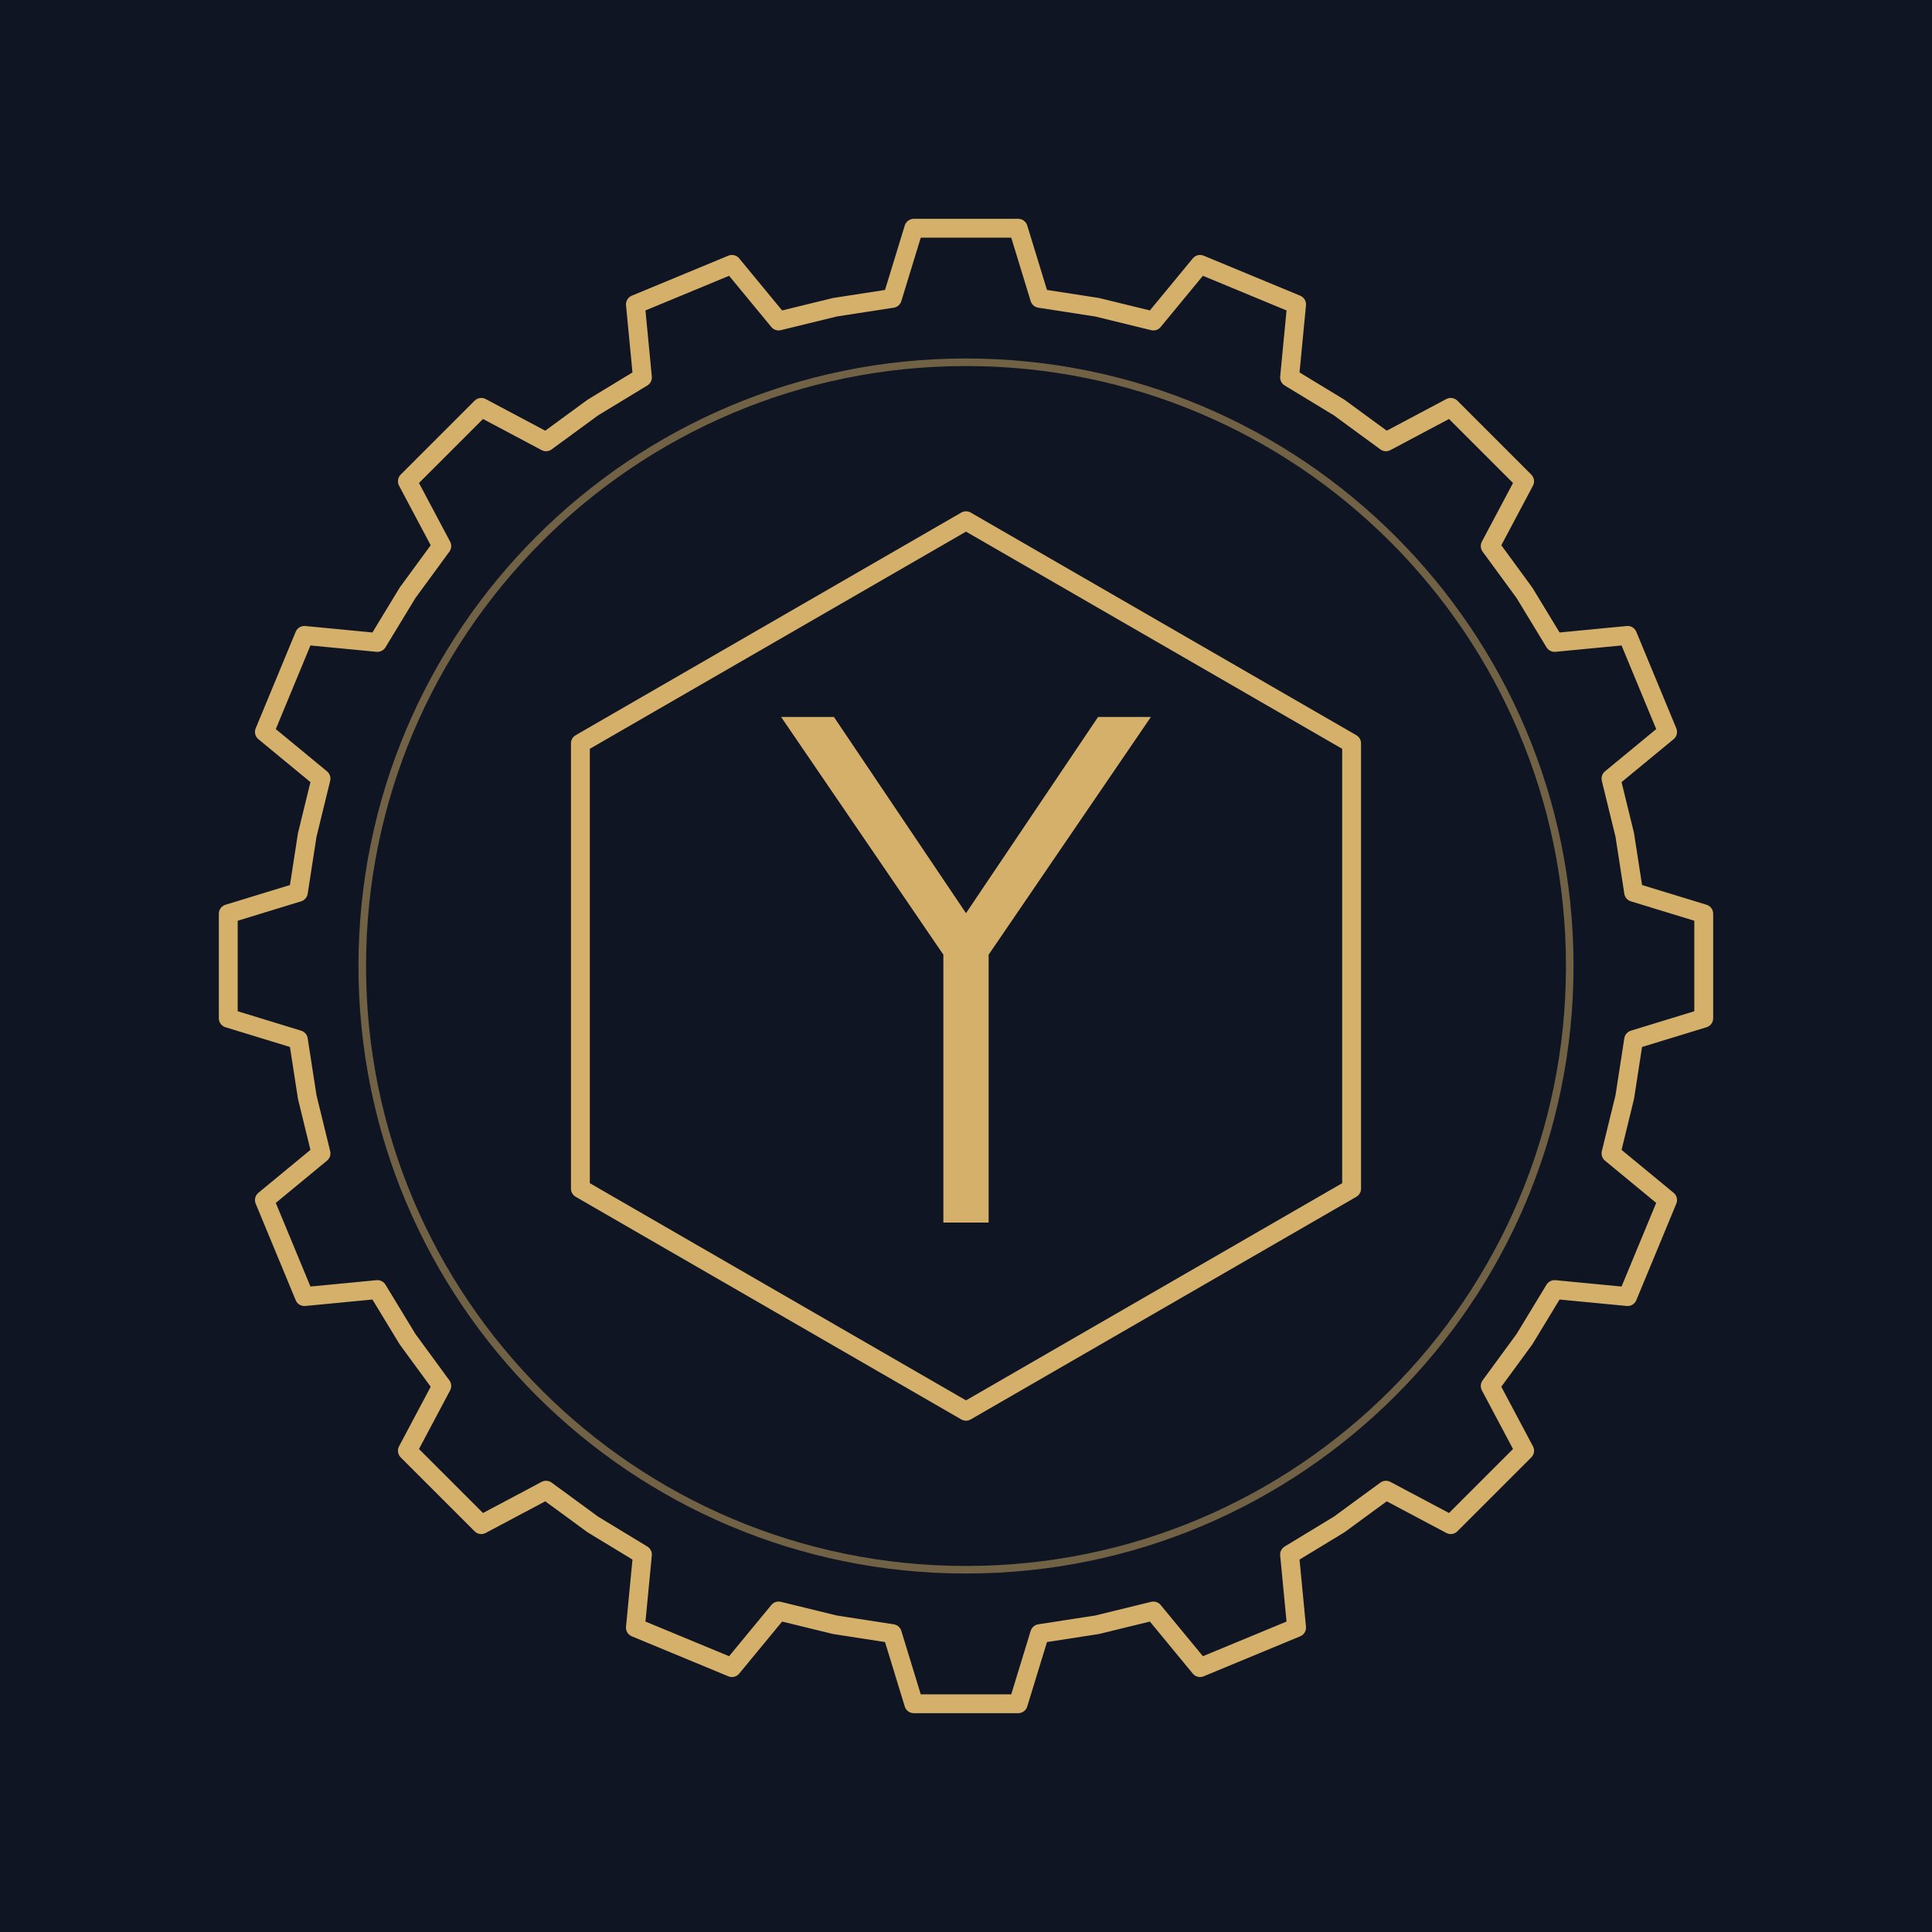
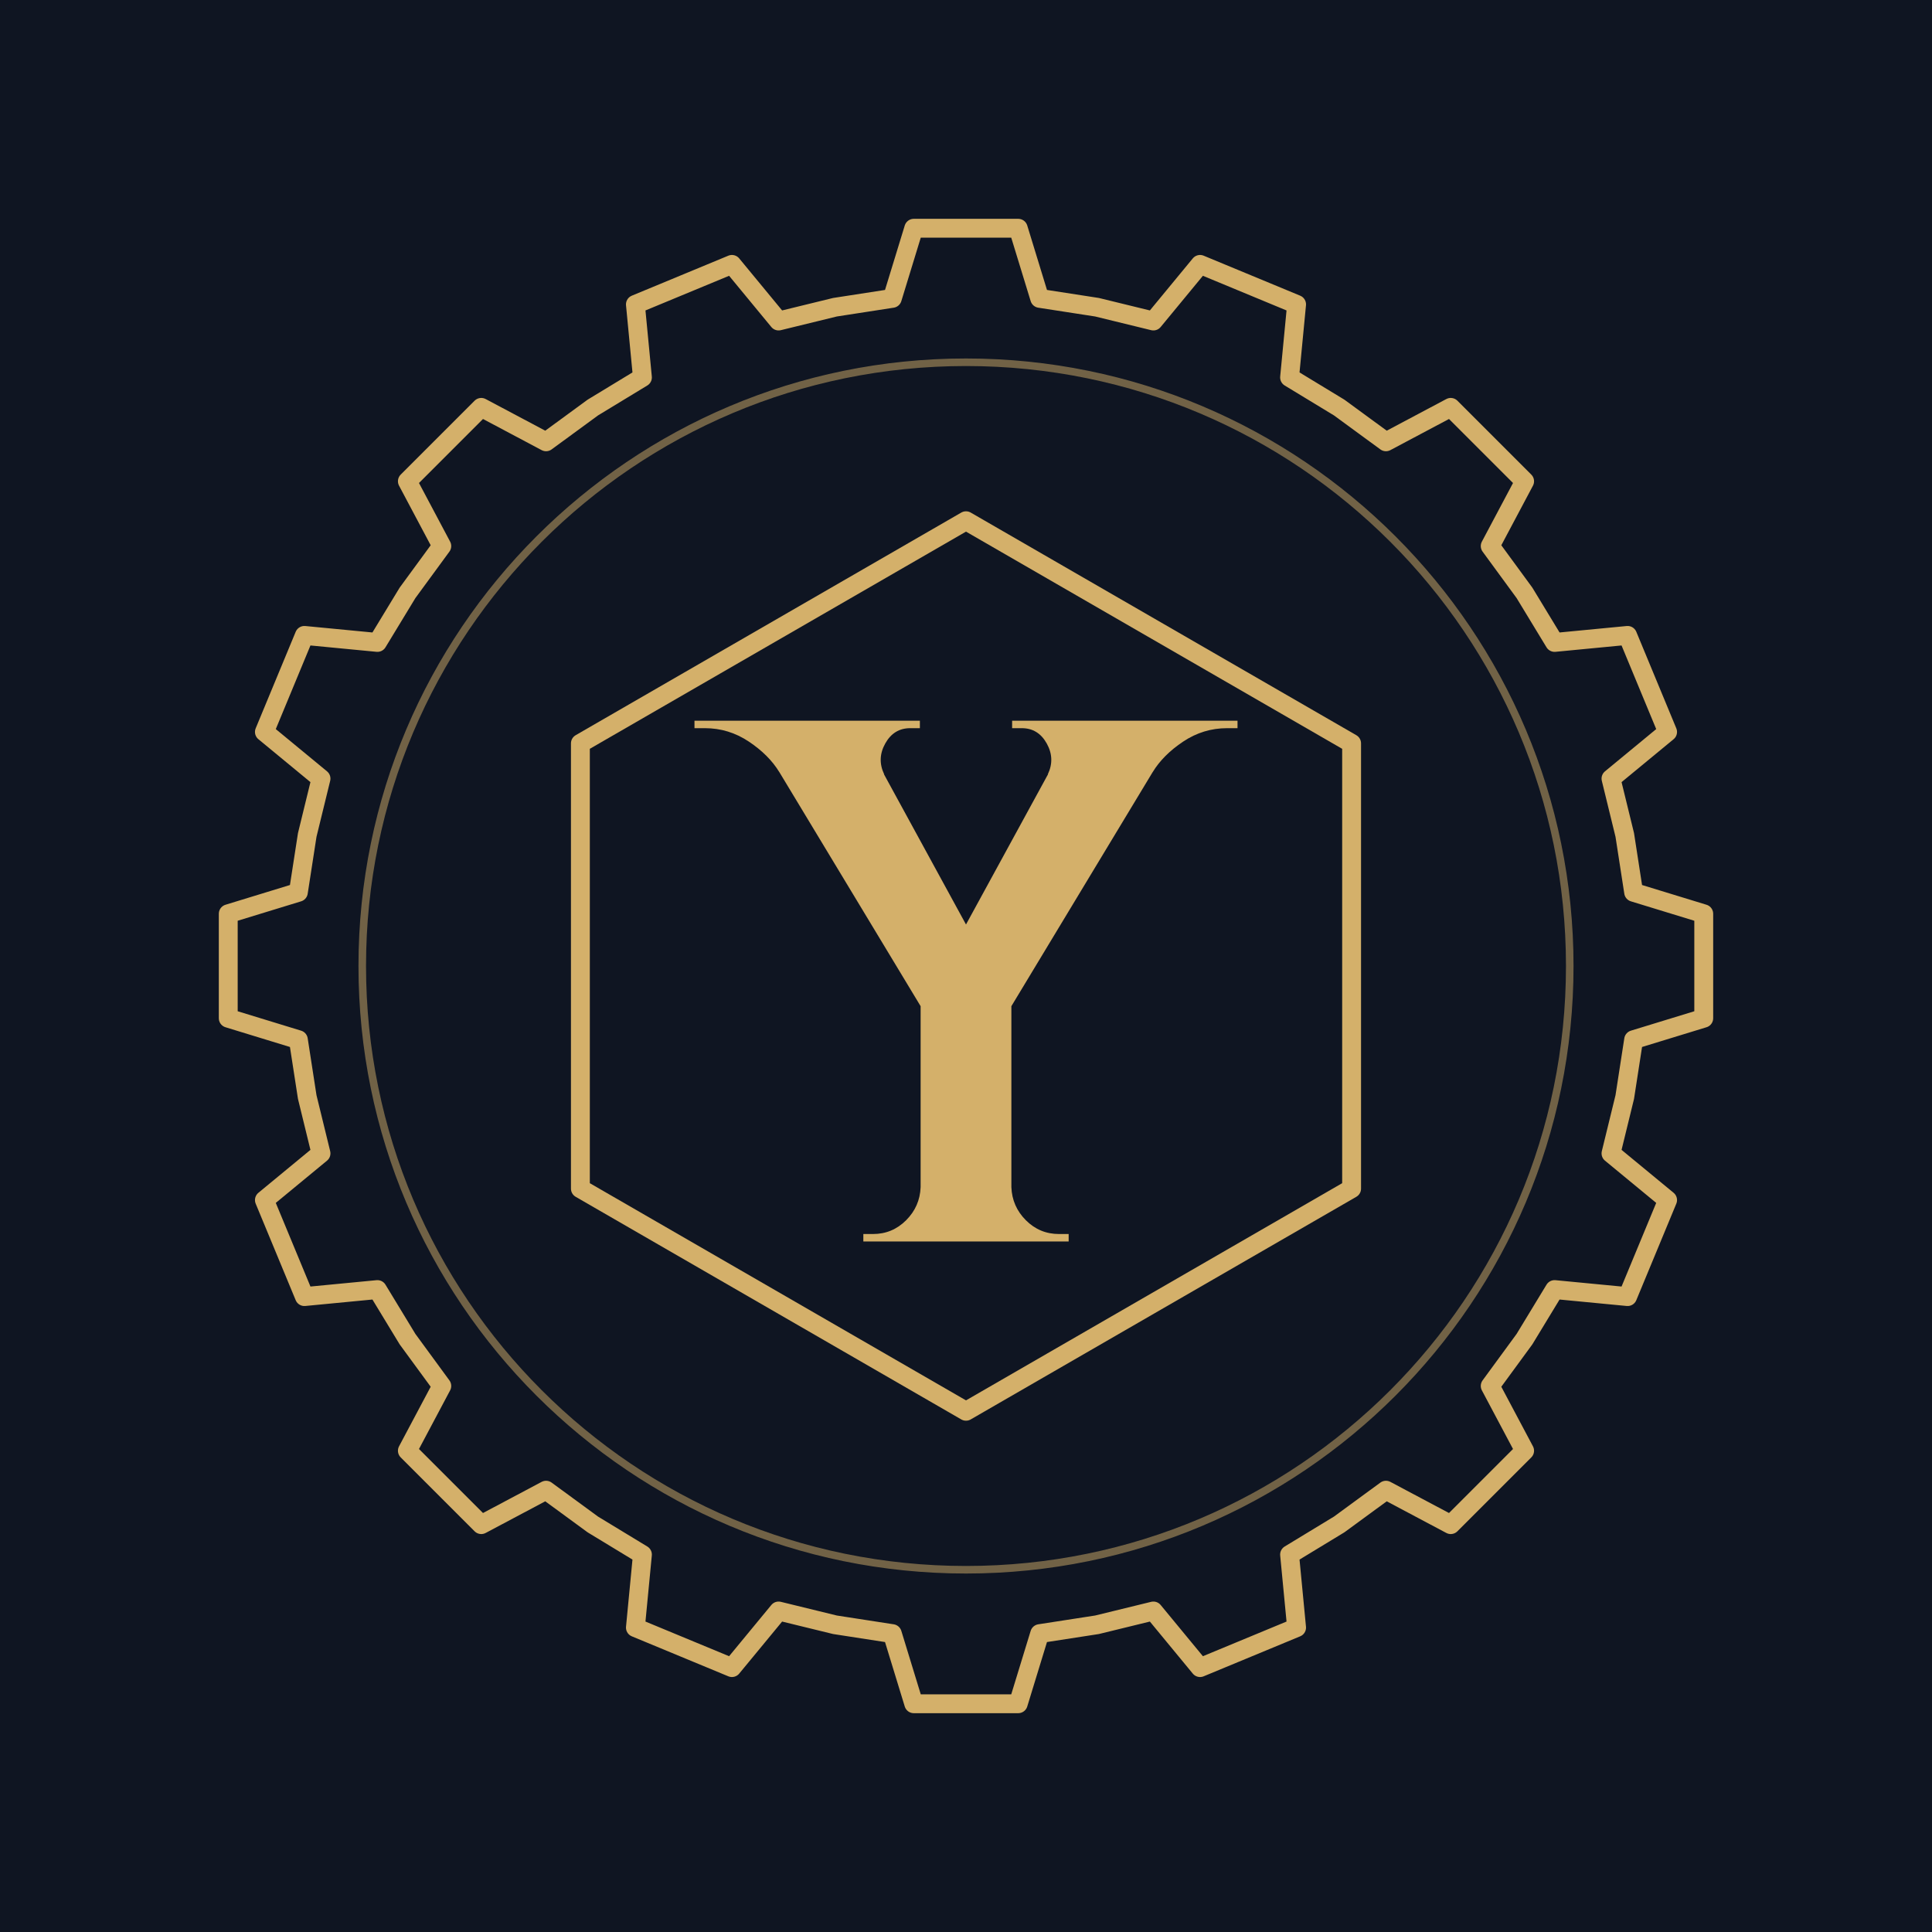
<svg xmlns="http://www.w3.org/2000/svg" viewBox="0 0 512 512" width="512" height="512">
  <defs />
  <rect width="512" height="512" fill="#0f1522" />
  <path d="M221.27,81.42 L236.47,79.07 L242.16,60.49 L269.84,60.49 L275.53,79.07 L290.73,81.42 L305.66,85.07 L318.03,70.07 L343.61,80.67 L341.75,100.02 L354.89,108.00 L367.29,117.08 L384.46,107.96 L404.04,127.54 L394.92,144.71 L404.00,157.11 L411.98,170.25 L431.33,168.39 L441.93,193.97 L426.93,206.34 L430.58,221.27 L432.93,236.47 L451.51,242.16 L451.51,269.84 L432.93,275.53 L430.58,290.73 L426.93,305.66 L441.93,318.03 L431.33,343.61 L411.98,341.75 L404.00,354.89 L394.92,367.29 L404.04,384.46 L384.46,404.04 L367.29,394.92 L354.89,404.00 L341.75,411.98 L343.61,431.33 L318.03,441.93 L305.66,426.93 L290.73,430.58 L275.53,432.93 L269.84,451.51 L242.16,451.51 L236.47,432.93 L221.27,430.58 L206.34,426.93 L193.97,441.93 L168.39,431.33 L170.25,411.98 L157.11,404.00 L144.71,394.92 L127.54,404.04 L107.96,384.46 L117.08,367.29 L108.00,354.89 L100.02,341.75 L80.67,343.61 L70.07,318.03 L85.07,305.66 L81.42,290.73 L79.07,275.53 L60.49,269.84 L60.49,242.16 L79.07,236.47 L81.42,221.27 L85.07,206.34 L70.07,193.97 L80.67,168.39 L100.02,170.25 L108.00,157.11 L117.08,144.71 L107.96,127.54 L127.54,107.96 L144.71,117.08 L157.11,108.00 L170.25,100.02 L168.39,80.67 L193.97,70.07 L206.34,85.07 Z" fill="none" stroke="#d4b06a" stroke-width="5" stroke-linejoin="round" />
  <circle cx="256" cy="256" r="160" fill="none" stroke="#d4b06a" stroke-width="2" opacity=".5" />
  <polygon points="256.00,138.00 358.19,197.00 358.19,315.00 256.00,374.00 153.81,315.00 153.81,197.00" fill="none" stroke="#d4b06a" stroke-width="5" stroke-linejoin="round" />
-   <g fill="#d4b06a">
-     <path d="M207 190 h14 l35 52 l35 -52 h14 l-43 63 v71 h-12 v-71 z" />
-   </g>
+   <path d="M192 699 394 329 285 308 49 699ZM402 322V0H280V322ZM231 628 90 631Q76 654 49.0 672.0Q22 690 -10 690H-24V700H279V690Q279 690 272.5 690.0Q266 690 266 690Q244 690 232.5 669.5Q221 649 231 628ZM283 73V0H203V10Q203 10 209.0 10.0Q215 10 216 10Q242 10 260.5 28.5Q279 47 280 73ZM490 699H633L397 308L288 329ZM280 322H402V0H280ZM451 628Q461 649 449.5 669.5Q438 690 416 690Q416 690 409.5 690.0Q403 690 403 690V700H706V690H692Q660 690 633.0 672.0Q606 654 592 631ZM399 73H402Q403 47 421.5 28.5Q440 10 466 10Q467 10 473.0 10.0Q479 10 479 10V0H399Z" fill="#d4b06a" transform="translate(256 260) scale(0.19714 -0.19714) translate(-341 -350)" />
</svg>
